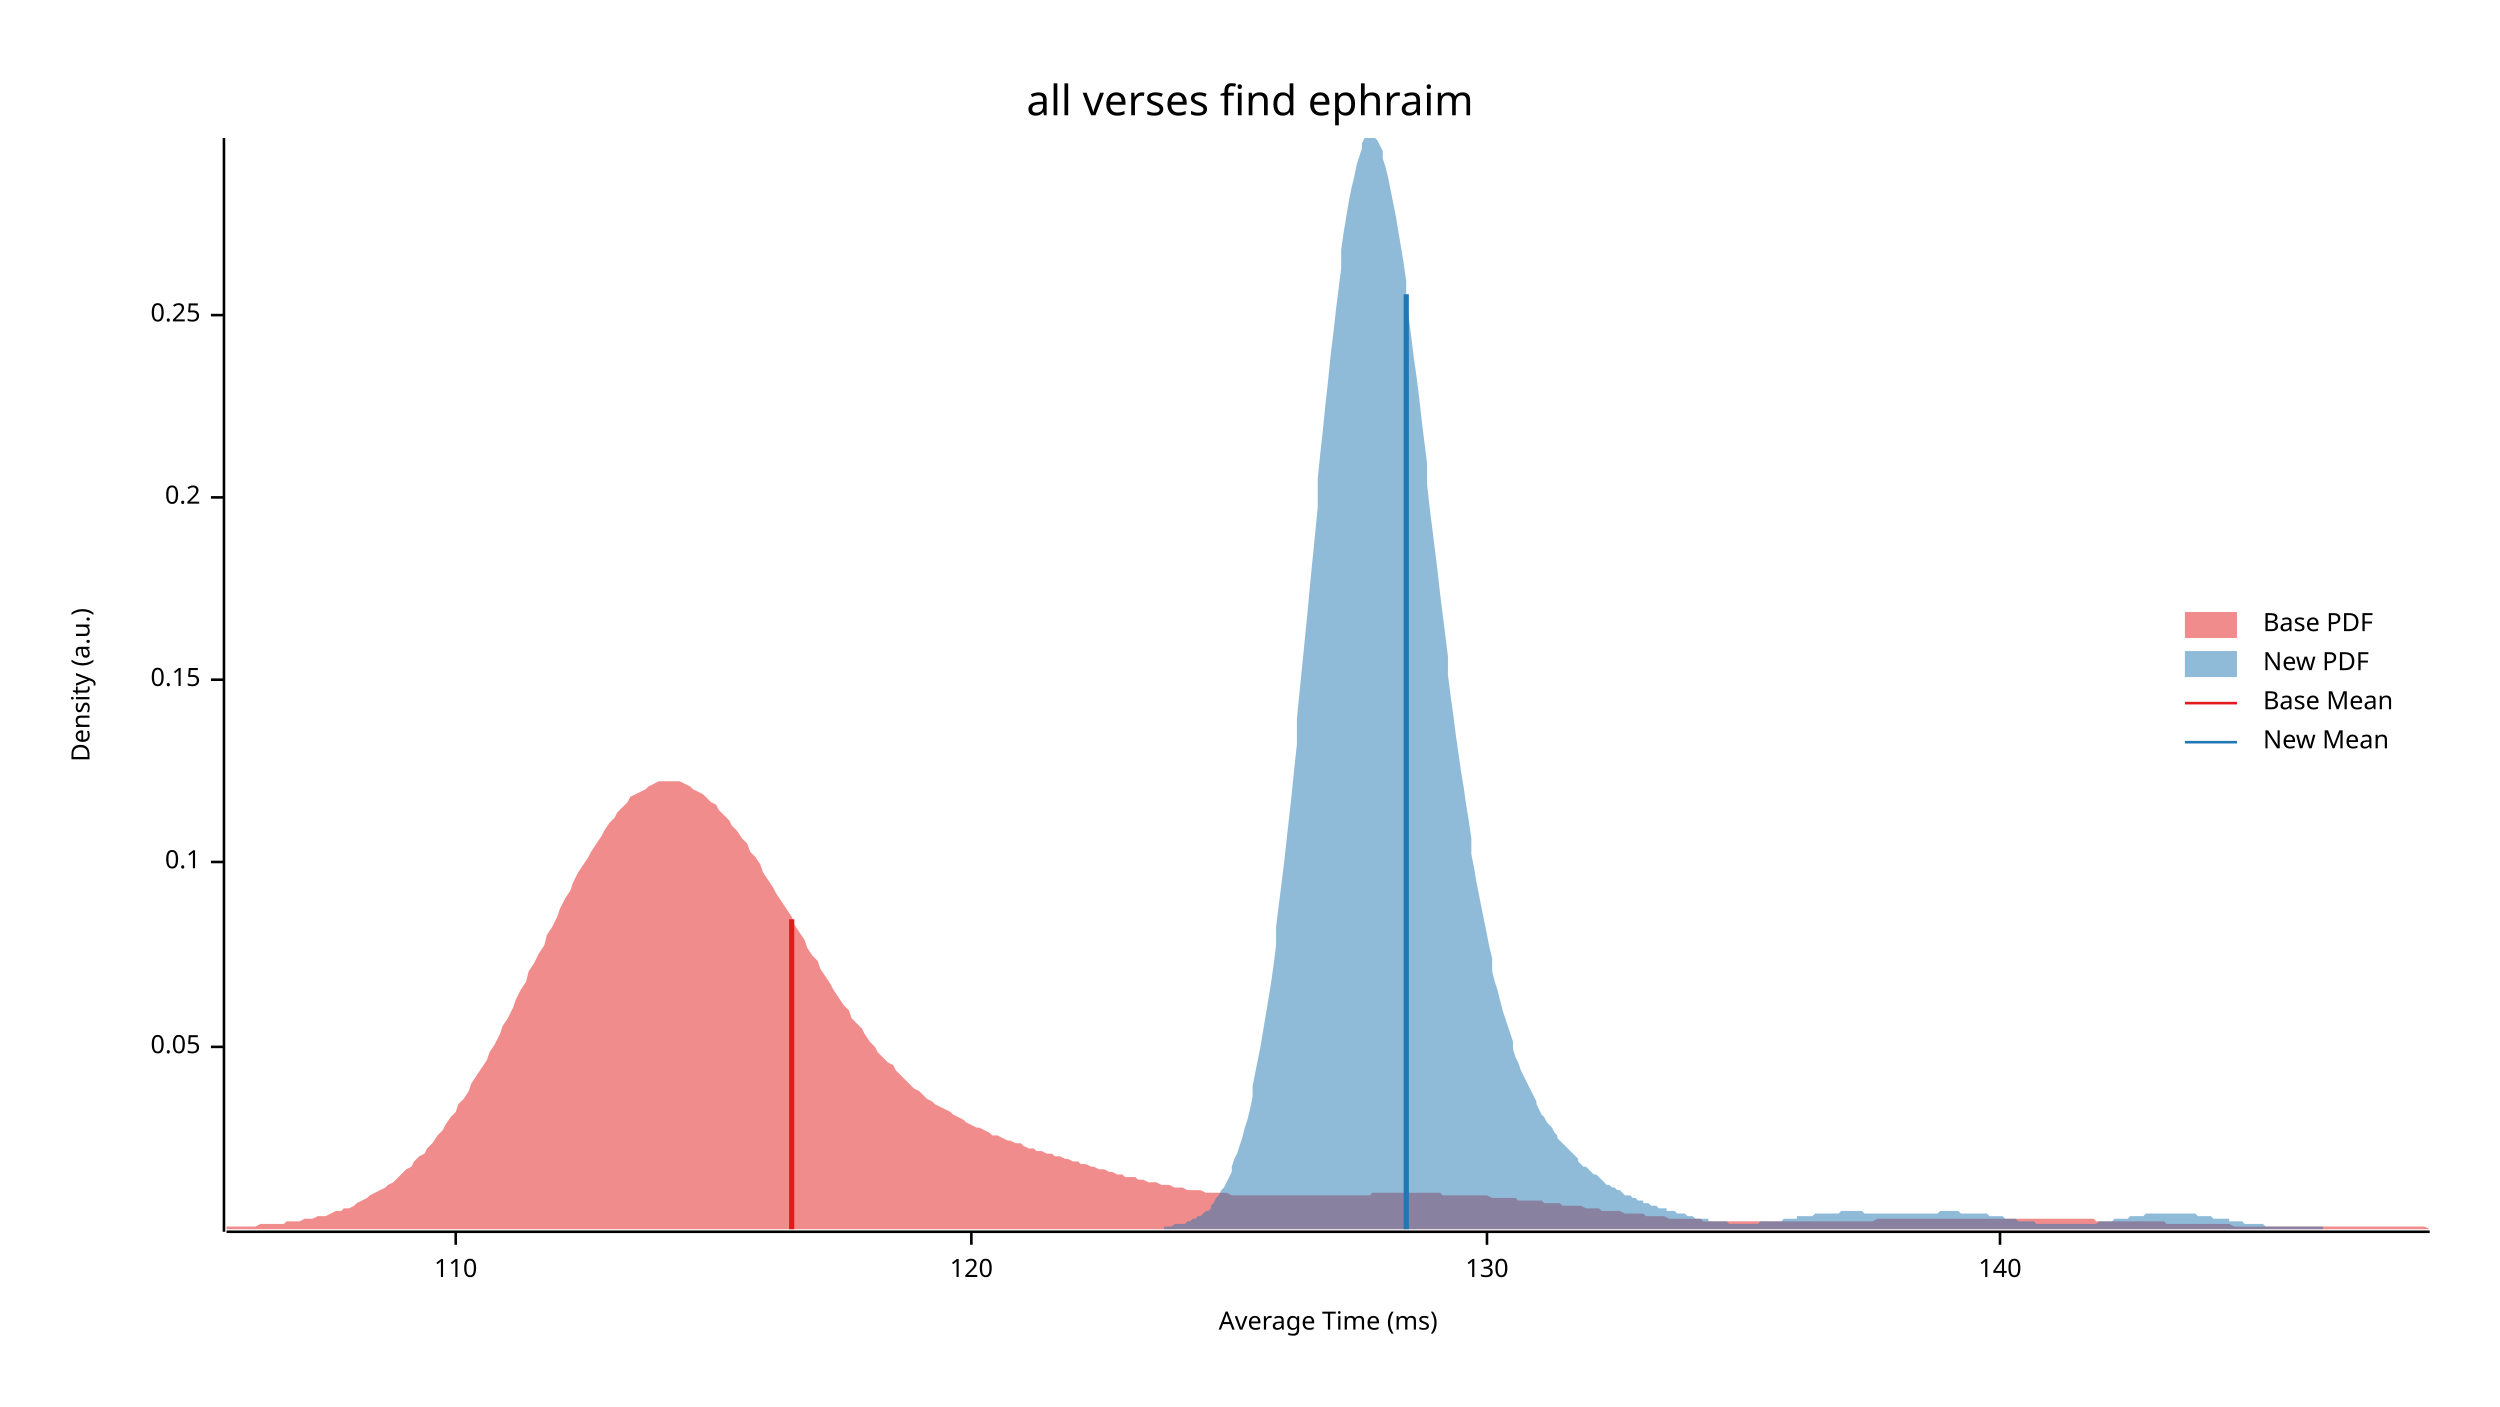
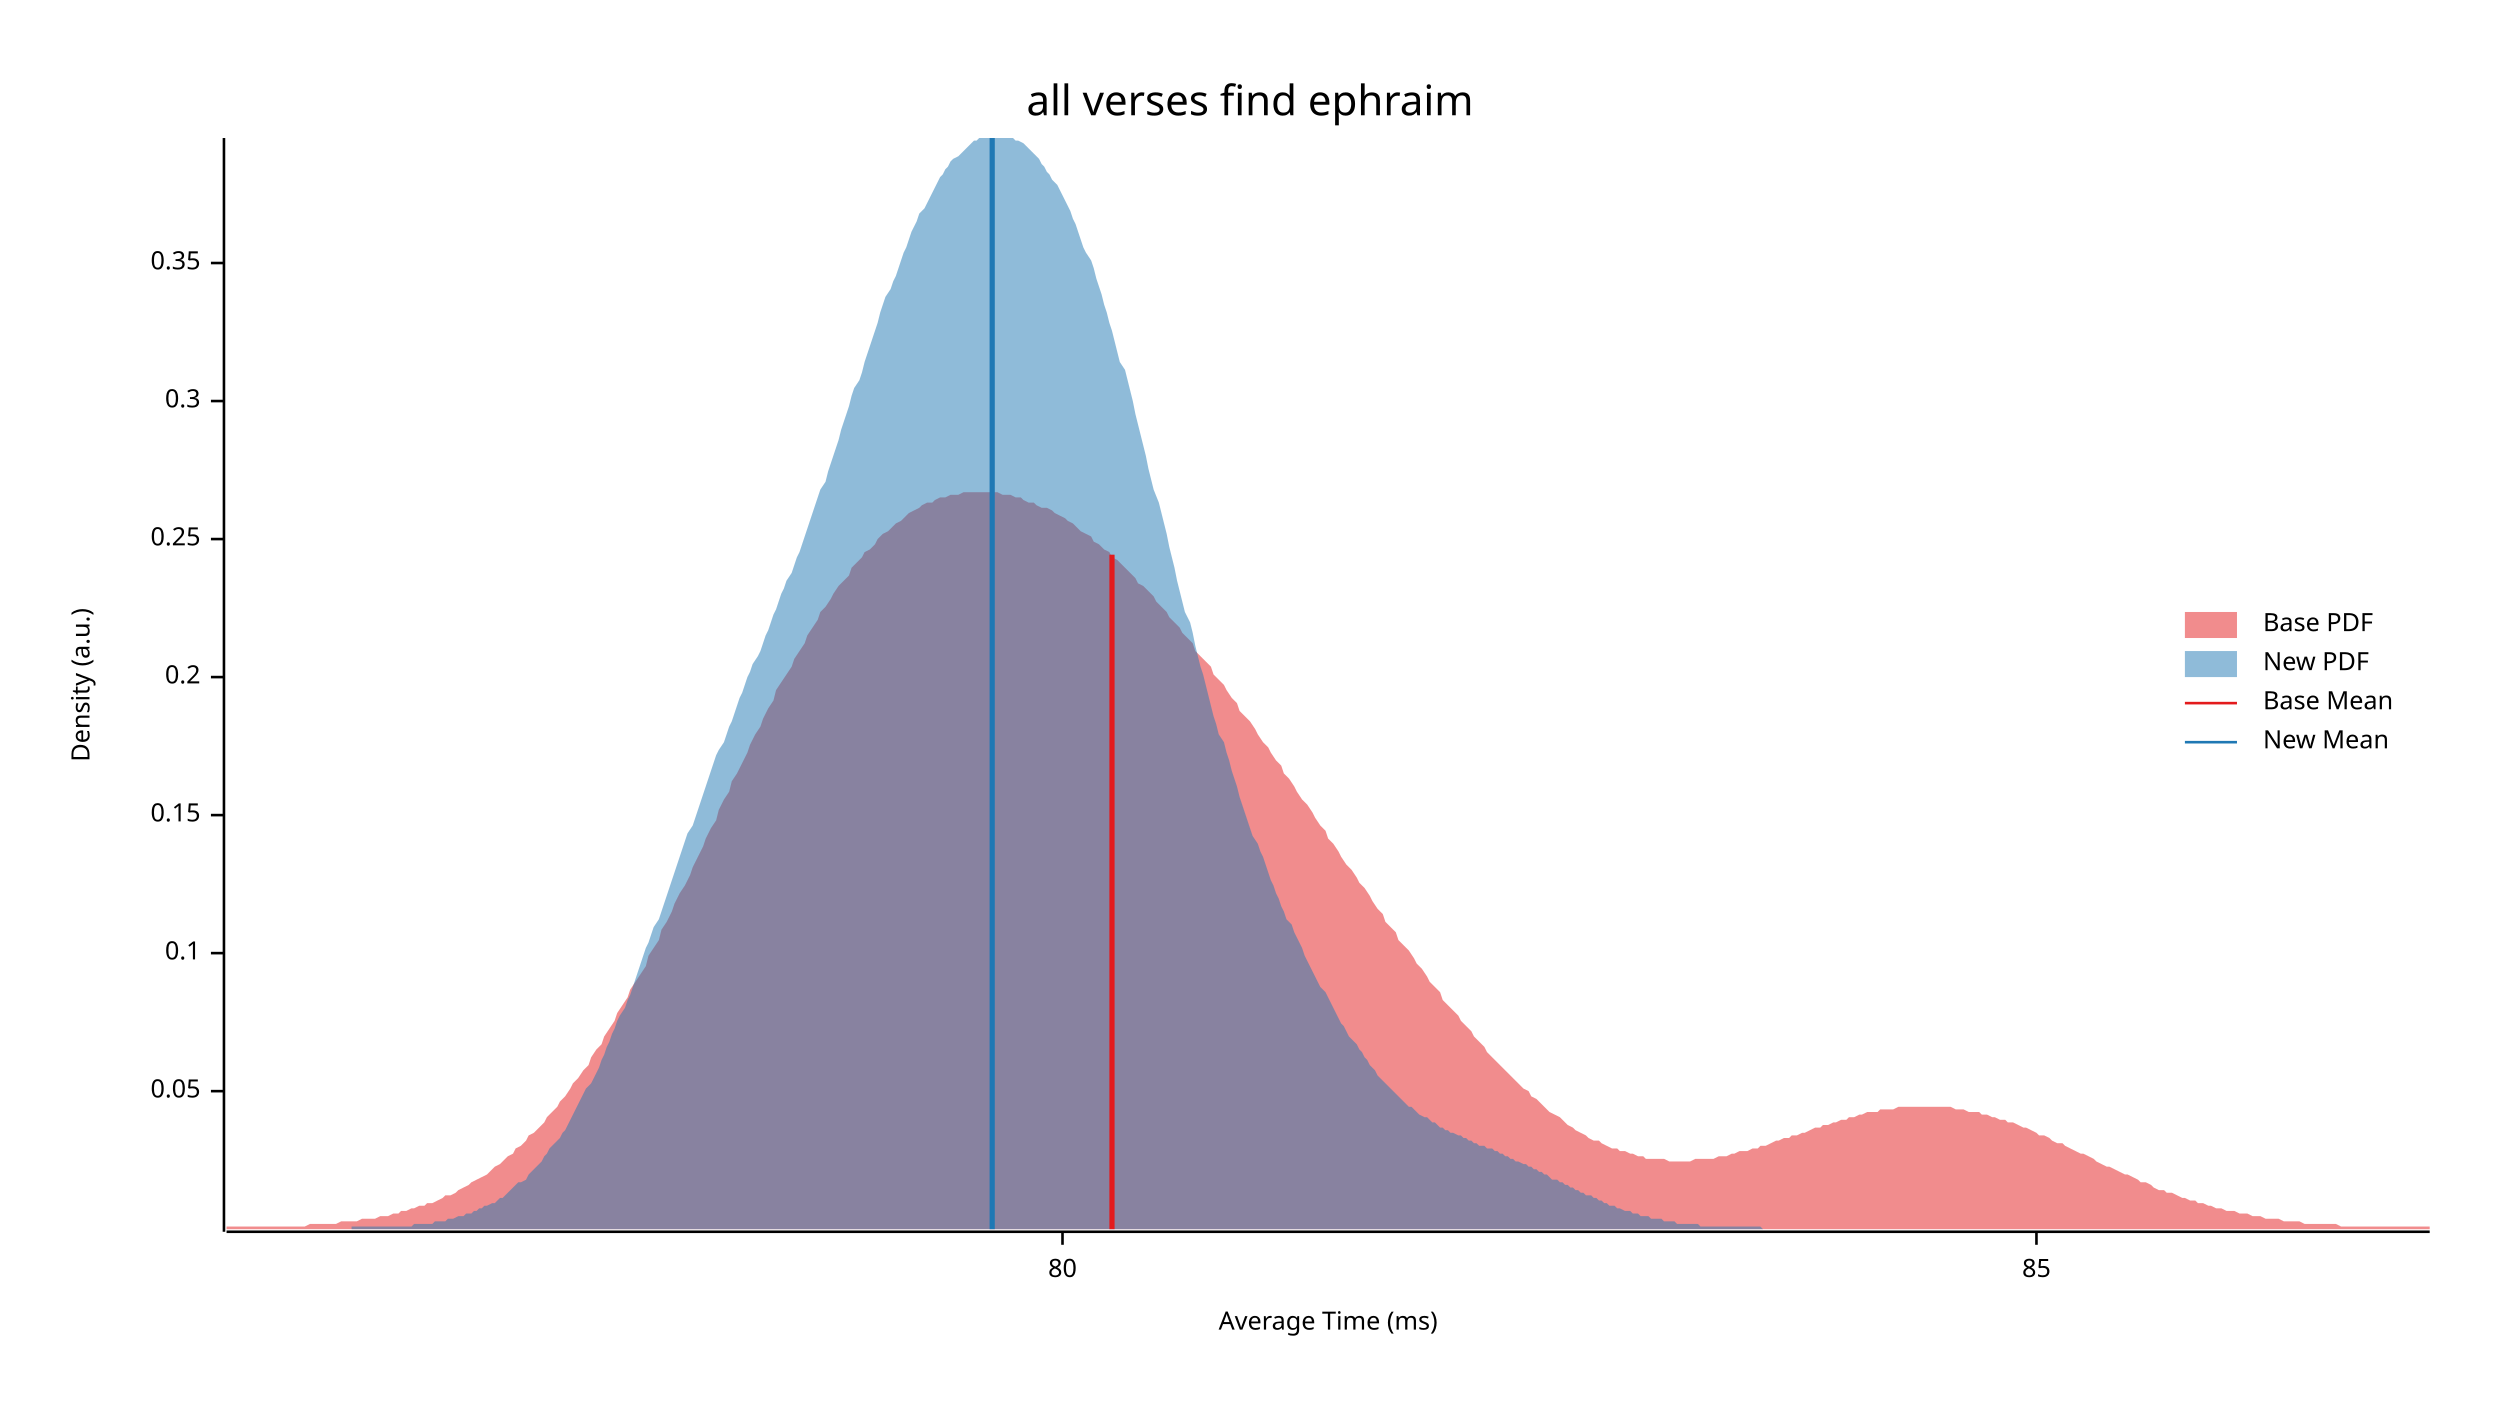
<svg xmlns="http://www.w3.org/2000/svg" width="960" height="540" viewBox="0 0 960 540">
  <text x="480" y="32" dy="0.76em" text-anchor="middle" font-family="sans-serif" font-size="16.129" opacity="1" fill="#000000">
all verses find ephraim
</text>
  <text x="27" y="263" dy="0.76em" text-anchor="middle" font-family="sans-serif" font-size="9.677" opacity="1" fill="#000000" transform="rotate(270, 27, 263)">
Density (a.u.)
</text>
  <text x="510" y="513" dy="-0.5ex" text-anchor="middle" font-family="sans-serif" font-size="9.677" opacity="1" fill="#000000">
Average Time (ms)
</text>
  <polyline fill="none" opacity="1" stroke="#000000" stroke-width="1" points="86,53 86,473 " />
-   <text x="77" y="402" dy="0.5ex" text-anchor="end" font-family="sans-serif" font-size="9.677" opacity="1" fill="#000000">
+   <text x="77" y="419" dy="0.5ex" text-anchor="end" font-family="sans-serif" font-size="9.677" opacity="1" fill="#000000">
0.05
</text>
-   <polyline fill="none" opacity="1" stroke="#000000" stroke-width="1" points="81,402 86,402 " />
-   <text x="77" y="331" dy="0.5ex" text-anchor="end" font-family="sans-serif" font-size="9.677" opacity="1" fill="#000000">
+   <polyline fill="none" opacity="1" stroke="#000000" stroke-width="1" points="81,419 86,419 " />
+   <text x="77" y="366" dy="0.5ex" text-anchor="end" font-family="sans-serif" font-size="9.677" opacity="1" fill="#000000">
0.1
</text>
-   <polyline fill="none" opacity="1" stroke="#000000" stroke-width="1" points="81,331 86,331 " />
-   <text x="77" y="261" dy="0.5ex" text-anchor="end" font-family="sans-serif" font-size="9.677" opacity="1" fill="#000000">
+   <polyline fill="none" opacity="1" stroke="#000000" stroke-width="1" points="81,366 86,366 " />
+   <text x="77" y="313" dy="0.5ex" text-anchor="end" font-family="sans-serif" font-size="9.677" opacity="1" fill="#000000">
0.15
</text>
-   <polyline fill="none" opacity="1" stroke="#000000" stroke-width="1" points="81,261 86,261 " />
-   <text x="77" y="191" dy="0.5ex" text-anchor="end" font-family="sans-serif" font-size="9.677" opacity="1" fill="#000000">
+   <polyline fill="none" opacity="1" stroke="#000000" stroke-width="1" points="81,313 86,313 " />
+   <text x="77" y="260" dy="0.5ex" text-anchor="end" font-family="sans-serif" font-size="9.677" opacity="1" fill="#000000">
0.2
</text>
-   <polyline fill="none" opacity="1" stroke="#000000" stroke-width="1" points="81,191 86,191 " />
-   <text x="77" y="121" dy="0.5ex" text-anchor="end" font-family="sans-serif" font-size="9.677" opacity="1" fill="#000000">
+   <polyline fill="none" opacity="1" stroke="#000000" stroke-width="1" points="81,260 86,260 " />
+   <text x="77" y="207" dy="0.5ex" text-anchor="end" font-family="sans-serif" font-size="9.677" opacity="1" fill="#000000">
0.25
</text>
-   <polyline fill="none" opacity="1" stroke="#000000" stroke-width="1" points="81,121 86,121 " />
+   <polyline fill="none" opacity="1" stroke="#000000" stroke-width="1" points="81,207 86,207 " />
+   <text x="77" y="154" dy="0.5ex" text-anchor="end" font-family="sans-serif" font-size="9.677" opacity="1" fill="#000000">
+ 0.3
+ </text>
+   <polyline fill="none" opacity="1" stroke="#000000" stroke-width="1" points="81,154 86,154 " />
+   <text x="77" y="101" dy="0.5ex" text-anchor="end" font-family="sans-serif" font-size="9.677" opacity="1" fill="#000000">
+ 0.35
+ </text>
+   <polyline fill="none" opacity="1" stroke="#000000" stroke-width="1" points="81,101 86,101 " />
  <polyline fill="none" opacity="1" stroke="#000000" stroke-width="1" points="87,473 933,473 " />
-   <text x="175" y="483" dy="0.76em" text-anchor="middle" font-family="sans-serif" font-size="9.677" opacity="1" fill="#000000">
- 110
+   <text x="408" y="483" dy="0.76em" text-anchor="middle" font-family="sans-serif" font-size="9.677" opacity="1" fill="#000000">
+ 80
</text>
-   <polyline fill="none" opacity="1" stroke="#000000" stroke-width="1" points="175,473 175,478 " />
-   <text x="373" y="483" dy="0.76em" text-anchor="middle" font-family="sans-serif" font-size="9.677" opacity="1" fill="#000000">
- 120
+   <polyline fill="none" opacity="1" stroke="#000000" stroke-width="1" points="408,473 408,478 " />
+   <text x="782" y="483" dy="0.76em" text-anchor="middle" font-family="sans-serif" font-size="9.677" opacity="1" fill="#000000">
+ 85
</text>
-   <polyline fill="none" opacity="1" stroke="#000000" stroke-width="1" points="373,473 373,478 " />
-   <text x="571" y="483" dy="0.76em" text-anchor="middle" font-family="sans-serif" font-size="9.677" opacity="1" fill="#000000">
- 130
- </text>
-   <polyline fill="none" opacity="1" stroke="#000000" stroke-width="1" points="571,473 571,478 " />
-   <text x="768" y="483" dy="0.76em" text-anchor="middle" font-family="sans-serif" font-size="9.677" opacity="1" fill="#000000">
- 140
- </text>
-   <polyline fill="none" opacity="1" stroke="#000000" stroke-width="1" points="768,473 768,478 " />
-   <polygon opacity="0.5" fill="#E31A1C" points="87,471 88,471 90,471 92,471 93,471 95,471 97,471 98,471 100,470 102,470 103,470 105,470 107,470 109,470 110,469 112,469 114,469 115,469 117,468 119,468 120,468 122,467 124,467 125,467 127,466 129,465 131,465 132,464 134,464 136,463 137,462 139,461 141,460 142,459 144,458 146,457 148,456 149,455 151,454 153,452 154,451 156,449 158,448 159,446 161,444 163,443 164,441 166,439 168,436 170,434 171,432 173,429 175,427 176,424 178,422 180,419 181,416 183,413 185,410 187,407 188,404 190,401 192,397 193,394 195,391 197,387 198,384 200,380 202,377 203,373 205,370 207,366 209,363 210,359 212,356 214,352 215,349 217,345 219,342 220,339 222,335 224,332 226,329 227,327 229,324 231,321 232,319 234,316 236,314 237,312 239,310 241,308 242,306 244,305 246,304 248,303 249,302 251,301 253,300 254,300 256,300 258,300 259,300 261,300 263,301 265,302 266,303 268,304 270,305 271,306 273,308 275,309 276,311 278,313 280,315 281,317 283,319 285,322 287,324 288,327 290,329 292,332 293,335 295,338 297,341 298,343 300,346 302,349 304,352 305,355 307,358 309,361 310,364 312,367 314,369 315,372 317,375 319,378 320,380 322,383 324,386 326,388 327,391 329,393 331,395 332,397 334,400 336,402 337,404 339,406 341,408 343,409 344,411 346,413 348,415 349,416 351,418 353,419 354,420 356,422 358,423 359,424 361,425 363,426 365,427 366,428 368,429 370,430 371,431 373,432 375,433 376,433 378,434 380,435 381,436 383,436 385,437 387,438 388,438 390,439 392,439 393,440 395,441 397,441 398,442 400,442 402,443 404,443 405,444 407,444 409,445 410,445 412,446 414,446 415,447 417,447 419,448 420,448 422,449 424,449 426,450 427,450 429,451 431,451 432,452 434,452 436,452 437,453 439,453 441,454 443,454 444,454 446,455 448,455 449,455 451,456 453,456 454,456 456,457 458,457 459,457 461,457 463,458 465,458 466,458 468,458 470,458 471,458 473,459 475,459 476,459 478,459 480,459 482,459 483,459 485,459 487,459 488,459 490,459 492,459 493,459 495,459 497,459 498,459 500,459 502,459 504,459 505,459 507,459 509,459 510,459 512,459 514,459 515,459 517,459 519,459 521,459 522,459 524,459 526,459 527,458 529,458 531,458 532,458 534,458 536,458 537,458 539,458 541,458 543,458 544,458 546,458 548,458 549,458 551,458 553,458 554,459 556,459 558,459 560,459 561,459 563,459 565,459 566,459 568,459 570,459 571,459 573,460 575,460 576,460 578,460 580,460 582,460 583,461 585,461 587,461 588,461 590,461 592,461 593,462 595,462 597,462 599,462 600,463 602,463 604,463 605,463 607,463 609,464 610,464 612,464 614,464 615,465 617,465 619,465 621,465 622,465 624,466 626,466 627,466 629,466 631,466 632,467 634,467 636,467 638,467 639,467 641,468 643,468 644,468 646,468 648,468 649,468 651,468 653,468 654,469 656,469 658,469 660,469 661,469 663,469 665,469 666,469 668,469 670,469 671,469 673,469 675,469 676,469 678,469 680,469 682,469 683,469 685,469 687,469 688,469 690,469 692,469 693,469 695,469 697,469 699,469 700,469 702,469 704,469 705,469 707,469 709,469 710,469 712,469 714,469 715,469 717,469 719,469 721,468 722,468 724,468 726,468 727,468 729,468 731,468 732,468 734,468 736,468 738,468 739,468 741,468 743,468 744,468 746,468 748,468 749,468 751,468 753,468 754,468 756,468 758,468 760,468 761,468 763,468 765,468 766,468 768,468 770,468 771,468 773,468 775,468 777,468 778,468 780,468 782,468 783,468 785,468 787,468 788,468 790,468 792,468 793,468 795,468 797,468 799,468 800,468 802,468 804,468 805,469 807,469 809,469 810,469 812,469 814,469 816,469 817,469 819,469 821,469 822,469 824,469 826,469 827,469 829,469 831,469 832,470 834,470 836,470 838,470 839,470 841,470 843,470 844,470 846,470 848,470 849,470 851,470 853,470 855,470 856,470 858,471 860,471 861,471 863,471 865,471 866,471 868,471 870,471 871,471 873,471 875,471 877,471 878,471 880,471 882,471 883,471 885,471 887,471 888,471 890,471 892,471 894,471 895,471 897,471 899,471 900,471 902,471 904,471 905,471 907,471 909,471 910,471 912,471 914,471 916,471 917,471 919,471 921,471 922,471 924,471 926,471 927,471 929,471 931,471 933,472 933,472 87,472 " />
-   <polygon opacity="0.5" fill="#1F78B4" points="447,471 448,471 448,471 449,471 450,471 451,470 452,470 453,470 454,470 455,470 456,469 456,469 457,469 458,468 459,468 460,467 461,467 462,466 463,465 464,465 465,464 465,463 466,462 467,460 468,459 469,457 470,456 471,454 472,452 473,450 473,448 474,445 475,443 476,440 477,437 478,433 479,430 480,426 481,421 481,417 482,412 483,407 484,402 485,396 486,390 487,384 488,378 489,371 490,363 490,356 491,348 492,340 493,332 494,323 495,314 496,305 497,295 498,286 498,276 499,266 500,256 501,246 502,236 503,225 504,215 505,205 506,195 506,184 507,174 508,165 509,155 510,146 511,136 512,128 513,119 514,111 515,103 515,96 516,89 517,83 518,77 519,72 520,68 521,63 522,60 523,57 523,55 524,53 525,53 526,53 527,53 528,53 529,54 530,56 531,58 531,61 532,64 533,68 534,73 535,78 536,83 537,89 538,95 539,101 540,108 540,115 541,122 542,130 543,138 544,145 545,153 546,162 547,170 548,178 548,186 549,195 550,203 551,211 552,219 553,228 554,236 555,244 556,252 556,259 557,267 558,274 559,282 560,289 561,296 562,302 563,309 564,315 565,322 565,328 566,333 567,339 568,344 569,349 570,354 571,359 572,364 573,368 573,373 574,377 575,380 576,384 577,388 578,391 579,394 580,397 581,400 581,403 582,406 583,408 584,411 585,413 586,415 587,417 588,419 589,421 590,423 590,424 591,426 592,428 593,429 594,431 595,432 596,433 597,435 598,436 598,437 599,438 600,439 601,440 602,441 603,442 604,443 605,444 606,445 606,446 607,447 608,448 609,448 610,449 611,450 612,451 613,451 614,452 615,453 615,453 616,454 617,455 618,455 619,456 620,456 621,457 622,457 623,458 623,458 624,459 625,459 626,459 627,460 628,460 629,461 630,461 631,461 631,462 632,462 633,462 634,463 635,463 636,463 637,464 638,464 639,464 640,464 640,465 641,465 642,465 643,465 644,466 645,466 646,466 647,466 648,467 648,467 649,467 650,467 651,468 652,468 653,468 654,468 655,468 656,468 656,469 657,469 658,469 659,469 660,469 661,469 662,469 663,469 664,470 665,470 665,470 666,470 667,470 668,470 669,470 670,470 671,470 672,470 673,470 673,470 674,470 675,470 676,469 677,469 678,469 679,469 680,469 681,469 681,469 682,469 683,469 684,469 685,468 686,468 687,468 688,468 689,468 690,468 690,467 691,467 692,467 693,467 694,467 695,467 696,467 697,466 698,466 698,466 699,466 700,466 701,466 702,466 703,466 704,466 705,466 706,466 706,466 707,465 708,465 709,465 710,465 711,465 712,465 713,465 714,465 715,465 715,465 716,466 717,466 718,466 719,466 720,466 721,466 722,466 723,466 723,466 724,466 725,466 726,466 727,466 728,466 729,466 730,466 731,466 731,466 732,466 733,466 734,466 735,466 736,466 737,466 738,466 739,466 740,466 740,466 741,466 742,466 743,466 744,466 745,465 746,465 747,465 748,465 748,465 749,465 750,465 751,465 752,465 753,466 754,466 755,466 756,466 756,466 757,466 758,466 759,466 760,466 761,466 762,466 763,466 764,467 765,467 765,467 766,467 767,467 768,467 769,467 770,468 771,468 772,468 773,468 773,468 774,468 775,469 776,469 777,469 778,469 779,469 780,469 781,469 781,469 782,470 783,470 784,470 785,470 786,470 787,470 788,470 789,470 790,470 790,470 791,470 792,470 793,470 794,470 795,470 796,470 797,470 798,470 798,470 799,470 800,470 801,470 802,470 803,470 804,470 805,470 806,469 806,469 807,469 808,469 809,469 810,469 811,469 812,468 813,468 814,468 815,468 815,468 816,468 817,468 818,467 819,467 820,467 821,467 822,467 823,467 823,467 824,466 825,466 826,466 827,466 828,466 829,466 830,466 831,466 831,466 832,466 833,466 834,466 835,466 836,466 837,466 838,466 839,466 840,466 840,466 841,466 842,466 843,466 844,467 845,467 846,467 847,467 848,467 848,467 849,467 850,468 851,468 852,468 853,468 854,468 855,468 856,468 856,469 857,469 858,469 859,469 860,469 861,469 862,470 863,470 864,470 865,470 865,470 866,470 867,470 868,470 869,470 870,471 871,471 872,471 873,471 873,471 874,471 875,471 876,471 877,471 878,471 879,471 880,471 881,471 881,471 882,471 883,471 884,471 885,471 886,471 887,471 888,471 889,471 890,471 890,471 891,471 892,471 892,472 447,472 " />
-   <polyline fill="none" opacity="1" stroke="#E31A1C" stroke-width="2" points="304,472 304,353 " />
-   <polyline fill="none" opacity="1" stroke="#1F78B4" stroke-width="2" points="540,472 540,113 " />
+   <polyline fill="none" opacity="1" stroke="#000000" stroke-width="1" points="782,473 782,478 " />
+   <polygon opacity="0.5" fill="#E31A1C" points="87,471 88,471 90,471 92,471 93,471 95,471 97,471 98,471 100,471 102,471 103,471 105,471 107,471 109,471 110,471 112,471 114,471 115,471 117,471 119,470 120,470 122,470 124,470 125,470 127,470 129,470 131,469 132,469 134,469 136,469 137,469 139,468 141,468 142,468 144,468 146,467 148,467 149,467 151,466 153,466 154,465 156,465 158,464 159,464 161,463 163,463 164,462 166,462 168,461 170,460 171,459 173,459 175,458 176,457 178,456 180,455 181,454 183,453 185,452 187,451 188,450 190,448 192,447 193,446 195,444 197,443 198,441 200,440 202,438 203,436 205,435 207,433 209,431 210,429 212,427 214,425 215,423 217,421 219,418 220,416 222,414 224,411 226,409 227,406 229,403 231,401 232,398 234,395 236,392 237,389 239,386 241,383 242,380 244,377 246,374 248,371 249,367 251,364 253,361 254,357 256,354 258,350 259,347 261,343 263,340 265,336 266,333 268,329 270,325 271,322 273,318 275,315 276,311 278,307 280,304 281,300 283,297 285,293 287,289 288,286 290,282 292,279 293,276 295,272 297,269 298,265 300,262 302,259 304,256 305,253 307,250 309,247 310,244 312,241 314,238 315,235 317,233 319,230 320,228 322,225 324,223 326,221 327,218 329,216 331,214 332,212 334,211 336,209 337,207 339,205 341,204 343,202 344,201 346,200 348,198 349,197 351,196 353,195 354,194 356,193 358,193 359,192 361,191 363,191 365,190 366,190 368,190 370,189 371,189 373,189 375,189 376,189 378,189 380,189 381,189 383,189 385,190 387,190 388,190 390,191 392,191 393,192 395,193 397,193 398,194 400,195 402,195 404,196 405,197 407,198 409,199 410,200 412,201 414,203 415,204 417,205 419,206 420,208 422,209 424,211 426,212 427,214 429,215 431,217 432,218 434,220 436,222 437,224 439,225 441,227 443,229 444,231 446,233 448,235 449,237 451,239 453,241 454,243 456,245 458,247 459,250 461,252 463,254 465,256 466,259 468,261 470,263 471,265 473,268 475,270 476,273 478,275 480,277 482,280 483,282 485,285 487,287 488,289 490,292 492,294 493,297 495,299 497,302 498,304 500,307 502,309 504,312 505,314 507,317 509,319 510,322 512,324 514,327 515,329 517,332 519,334 521,337 522,339 524,341 526,344 527,346 529,349 531,351 532,354 534,356 536,358 537,361 539,363 541,365 543,368 544,370 546,372 548,375 549,377 551,379 553,381 554,384 556,386 558,388 560,390 561,392 563,394 565,396 566,398 568,400 570,402 571,404 573,406 575,408 576,409 578,411 580,413 582,415 583,416 585,418 587,419 588,421 590,422 592,424 593,425 595,427 597,428 599,429 600,430 602,432 604,433 605,434 607,435 609,436 610,437 612,438 614,438 615,439 617,440 619,441 621,441 622,442 624,442 626,443 627,443 629,444 631,444 632,445 634,445 636,445 638,445 639,445 641,446 643,446 644,446 646,446 648,446 649,446 651,445 653,445 654,445 656,445 658,445 660,444 661,444 663,444 665,443 666,443 668,442 670,442 671,442 673,441 675,441 676,440 678,440 680,439 682,438 683,438 685,437 687,437 688,436 690,436 692,435 693,435 695,434 697,433 699,433 700,432 702,432 704,431 705,431 707,430 709,430 710,429 712,429 714,428 715,428 717,427 719,427 721,427 722,426 724,426 726,426 727,426 729,425 731,425 732,425 734,425 736,425 738,425 739,425 741,425 743,425 744,425 746,425 748,425 749,425 751,426 753,426 754,426 756,427 758,427 760,427 761,428 763,428 765,429 766,429 768,430 770,430 771,431 773,431 775,432 777,433 778,433 780,434 782,435 783,436 785,436 787,437 788,438 790,439 792,439 793,440 795,441 797,442 799,443 800,443 802,444 804,445 805,446 807,447 809,448 810,448 812,449 814,450 816,451 817,451 819,452 821,453 822,454 824,454 826,455 827,456 829,457 831,457 832,458 834,458 836,459 838,460 839,460 841,461 843,461 844,462 846,462 848,463 849,463 851,464 853,464 855,465 856,465 858,465 860,466 861,466 863,466 865,467 866,467 868,467 870,468 871,468 873,468 875,468 877,469 878,469 880,469 882,469 883,469 885,470 887,470 888,470 890,470 892,470 894,470 895,470 897,470 899,471 900,471 902,471 904,471 905,471 907,471 909,471 910,471 912,471 914,471 916,471 917,471 919,471 921,471 922,471 924,471 926,471 927,471 929,471 931,471 933,471 933,472 87,472 " />
+   <polygon opacity="0.5" fill="#1F78B4" points="135,471 136,471 138,471 139,471 140,471 141,471 142,471 143,471 144,471 145,471 146,471 147,471 148,471 150,471 151,471 152,471 153,471 154,471 155,471 156,471 157,471 158,471 159,470 160,470 161,470 163,470 164,470 165,470 166,470 167,469 168,469 169,469 170,469 171,469 172,468 173,468 174,468 176,467 177,467 178,467 179,466 180,466 181,466 182,465 183,465 184,464 185,464 186,463 187,463 189,462 190,462 191,461 192,460 193,460 194,459 195,458 196,457 197,456 198,455 199,454 200,454 202,453 203,451 204,450 205,449 206,448 207,447 208,446 209,444 210,443 211,441 212,440 214,438 215,437 216,435 217,434 218,432 219,430 220,428 221,426 222,424 223,422 224,420 225,418 227,416 228,414 229,412 230,410 231,407 232,405 233,402 234,400 235,397 236,395 237,392 238,390 240,387 241,384 242,382 243,379 244,376 245,373 246,370 247,367 248,364 249,362 250,359 251,356 253,353 254,350 255,347 256,344 257,341 258,338 259,335 260,332 261,329 262,326 263,323 264,320 266,317 267,314 268,311 269,308 270,305 271,302 272,299 273,296 274,293 275,290 276,288 278,285 279,282 280,279 281,277 282,274 283,271 284,268 285,266 286,263 287,260 288,258 289,255 291,252 292,250 293,247 294,244 295,242 296,239 297,236 298,234 299,231 300,228 301,226 302,223 304,220 305,217 306,214 307,212 308,209 309,206 310,203 311,200 312,197 313,194 314,191 315,188 317,185 318,181 319,178 320,175 321,172 322,169 323,165 324,162 325,159 326,156 327,152 328,149 330,146 331,143 332,139 333,136 334,133 335,130 336,127 337,124 338,120 339,117 340,114 342,111 343,108 344,106 345,103 346,100 347,97 348,95 349,92 350,89 351,87 352,85 353,82 355,80 356,78 357,76 358,74 359,72 360,70 361,68 362,67 363,65 364,64 365,62 366,61 368,60 369,59 370,58 371,57 372,56 373,55 374,54 375,54 376,53 377,53 378,53 379,53 381,53 382,53 383,53 384,53 385,53 386,53 387,53 388,53 389,53 390,54 391,54 393,55 394,56 395,57 396,58 397,59 398,60 399,61 400,63 401,64 402,66 403,67 404,69 406,71 407,73 408,75 409,77 410,79 411,81 412,84 413,86 414,89 415,92 416,95 417,97 419,100 420,103 421,107 422,110 423,113 424,117 425,120 426,124 427,127 428,131 429,135 430,139 432,142 433,146 434,150 435,154 436,159 437,163 438,167 439,171 440,175 441,180 442,184 443,188 445,193 446,197 447,201 448,205 449,210 450,214 451,218 452,223 453,227 454,231 455,235 457,239 458,243 459,248 460,252 461,256 462,259 463,263 464,267 465,271 466,275 467,278 468,282 470,285 471,289 472,292 473,296 474,299 475,302 476,306 477,309 478,312 479,315 480,318 481,321 483,324 484,327 485,329 486,332 487,335 488,338 489,340 490,343 491,345 492,348 493,350 494,353 496,355 497,358 498,360 499,362 500,364 501,367 502,369 503,371 504,373 505,375 506,377 507,379 509,381 510,383 511,385 512,387 513,389 514,391 515,393 516,394 517,396 518,398 519,399 521,401 522,403 523,404 524,406 525,407 526,409 527,410 528,411 529,413 530,414 531,415 532,416 534,418 535,419 536,420 537,421 538,422 539,423 540,424 541,425 542,425 543,426 544,427 545,428 547,429 548,429 549,430 550,431 551,431 552,432 553,433 554,433 555,434 556,434 557,435 558,435 560,436 561,436 562,437 563,437 564,438 565,438 566,439 567,439 568,440 569,440 570,440 571,441 573,441 574,442 575,442 576,443 577,443 578,444 579,444 580,445 581,445 582,446 583,446 585,447 586,447 587,448 588,448 589,449 590,449 591,450 592,450 593,451 594,451 595,452 596,453 598,453 599,454 600,454 601,455 602,455 603,456 604,456 605,457 606,457 607,458 608,458 609,459 611,459 612,460 613,460 614,461 615,461 616,462 617,462 618,463 619,463 620,463 621,464 622,464 624,465 625,465 626,465 627,466 628,466 629,466 630,467 631,467 632,467 633,467 634,468 636,468 637,468 638,468 639,469 640,469 641,469 642,469 643,469 644,470 645,470 646,470 647,470 649,470 650,470 651,470 652,470 653,471 654,471 655,471 656,471 657,471 658,471 659,471 660,471 662,471 663,471 664,471 665,471 666,471 667,471 668,471 669,471 670,471 671,471 672,471 673,471 675,471 676,471 677,472 677,472 135,472 " />
+   <polyline fill="none" opacity="1" stroke="#E31A1C" stroke-width="2" points="427,472 427,213 " />
+   <polyline fill="none" opacity="1" stroke="#1F78B4" stroke-width="2" points="381,472 381,53 " />
  <text x="869" y="235" dy="0.76em" text-anchor="start" font-family="sans-serif" font-size="9.677" opacity="1" fill="#000000">
Base PDF
</text>
  <text x="869" y="250" dy="0.76em" text-anchor="start" font-family="sans-serif" font-size="9.677" opacity="1" fill="#000000">
New PDF
</text>
  <text x="869" y="265" dy="0.76em" text-anchor="start" font-family="sans-serif" font-size="9.677" opacity="1" fill="#000000">
Base Mean
</text>
  <text x="869" y="280" dy="0.76em" text-anchor="start" font-family="sans-serif" font-size="9.677" opacity="1" fill="#000000">
New Mean
</text>
  <rect x="839" y="235" width="20" height="10" opacity="0.5" fill="#E31A1C" stroke="none" />
  <rect x="839" y="250" width="20" height="10" opacity="0.5" fill="#1F78B4" stroke="none" />
  <polyline fill="none" opacity="1" stroke="#E31A1C" stroke-width="1" points="839,270 859,270 " />
  <polyline fill="none" opacity="1" stroke="#1F78B4" stroke-width="1" points="839,285 859,285 " />
</svg>
